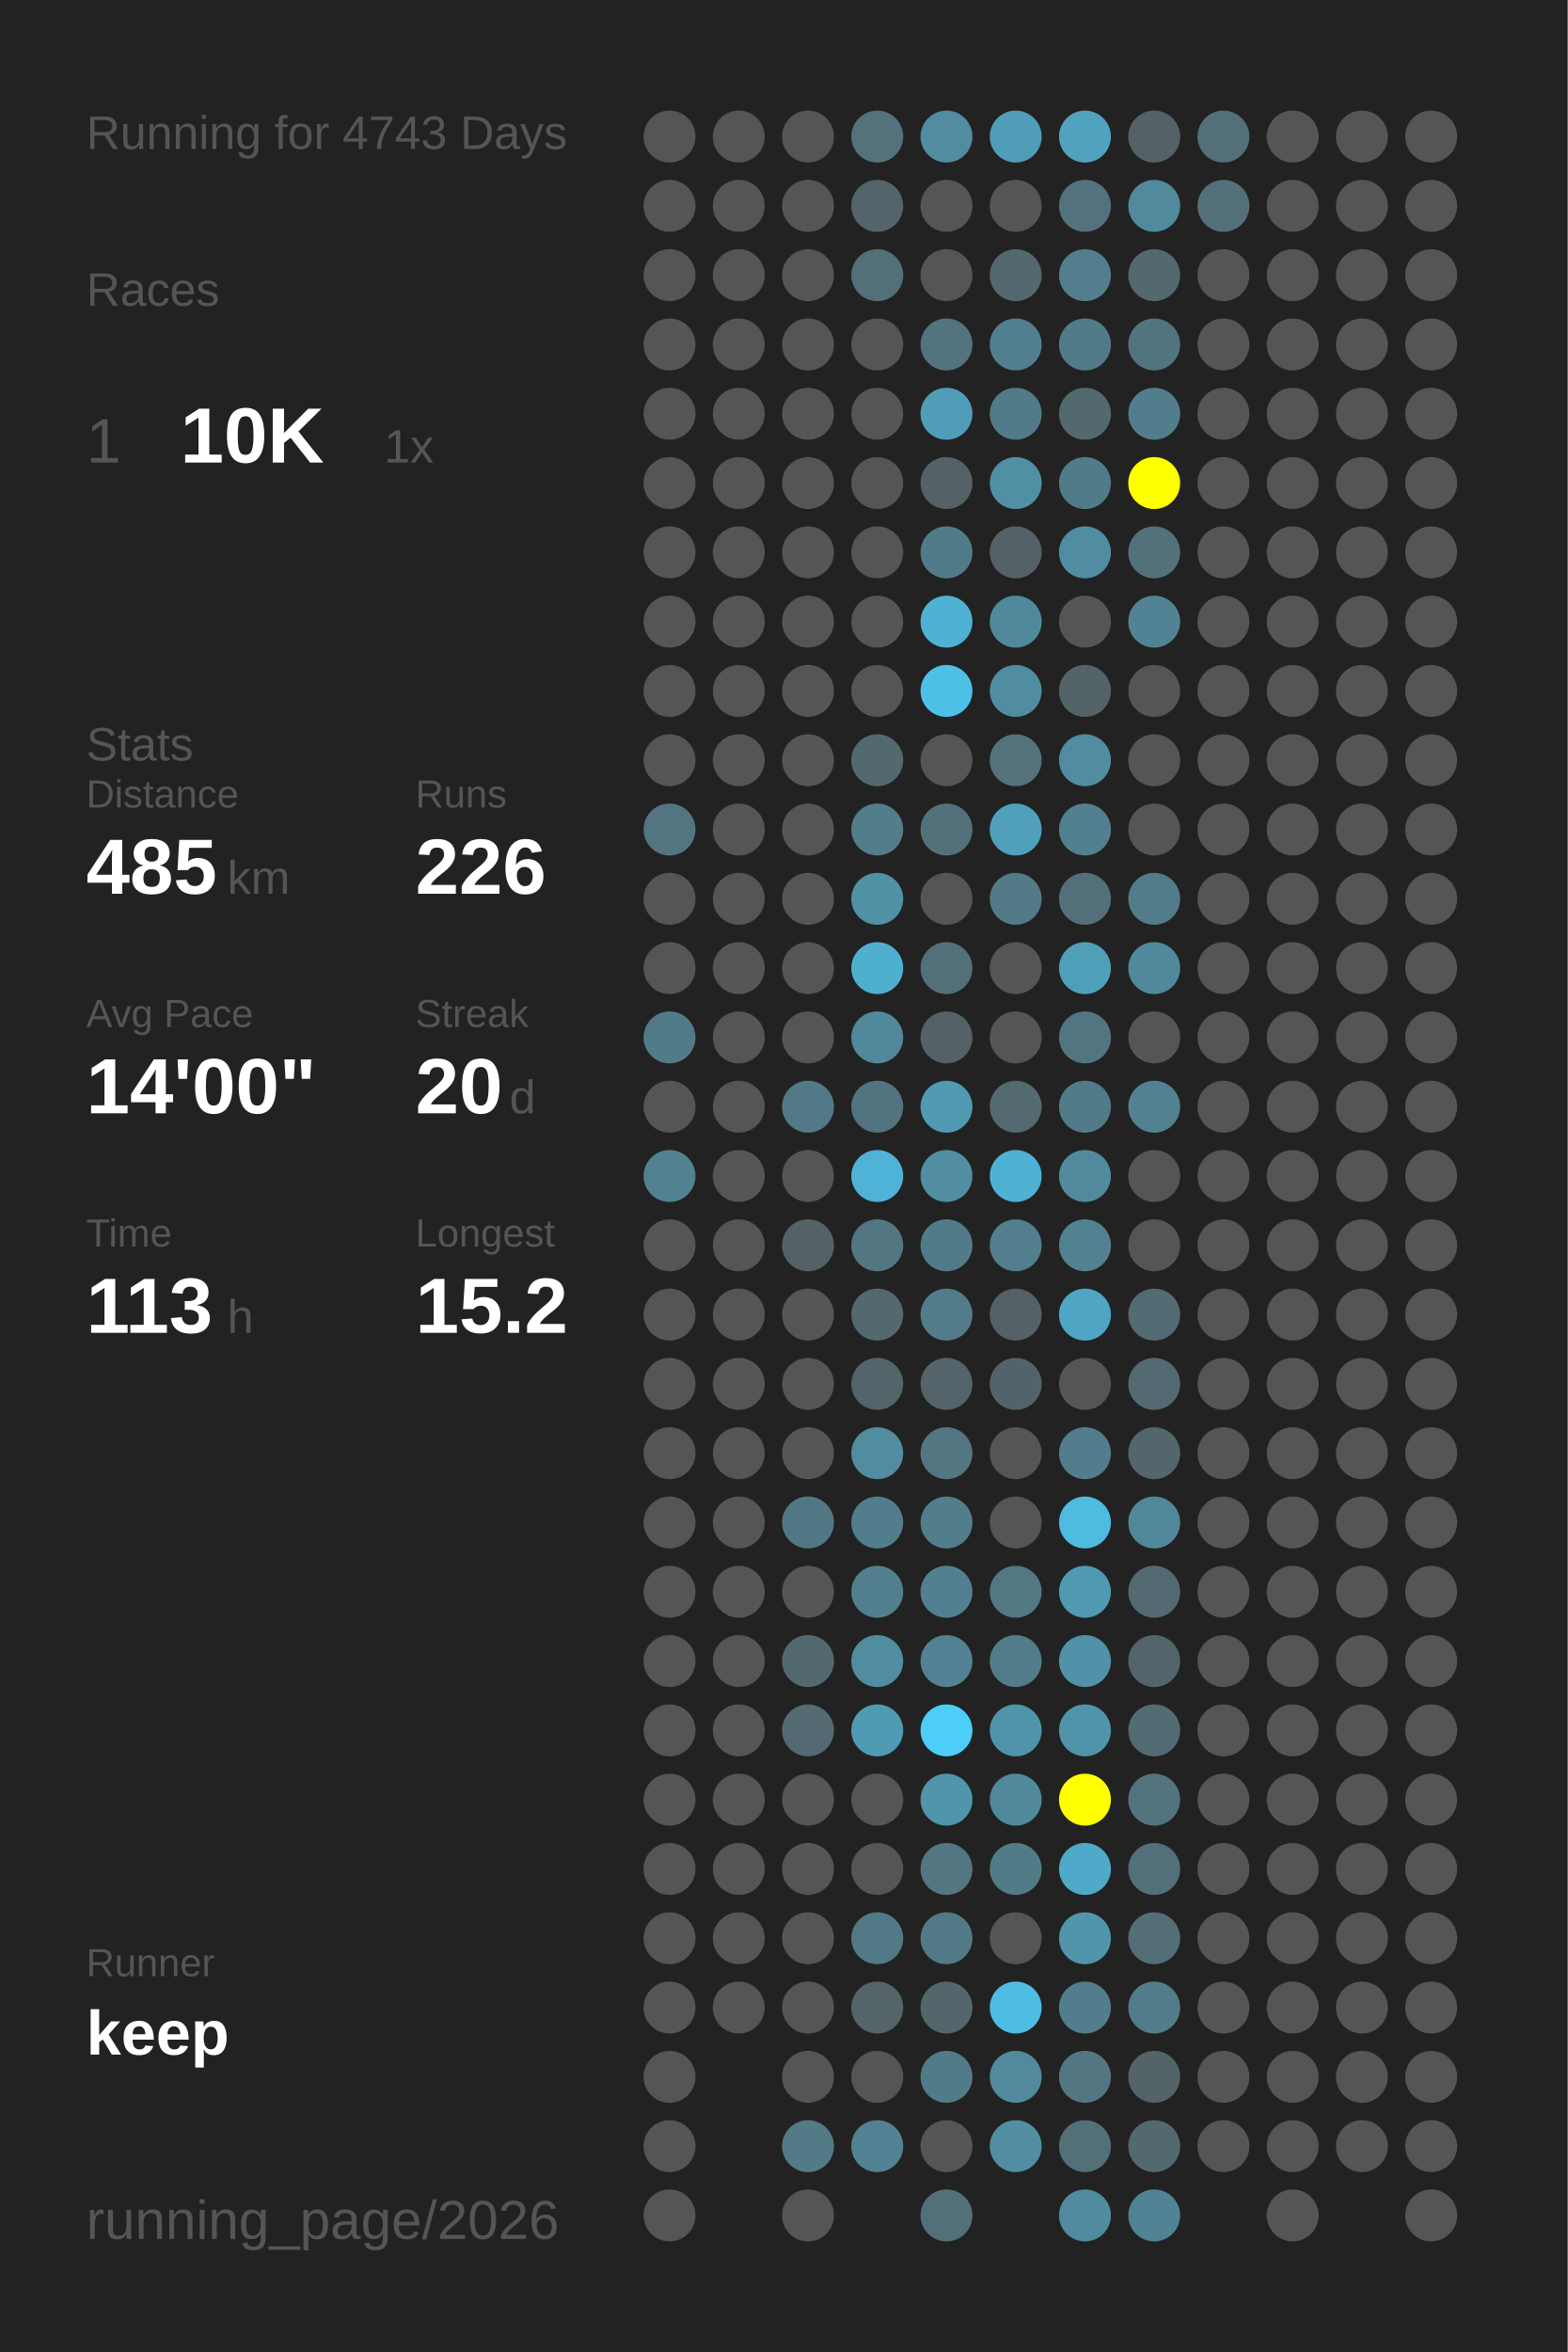
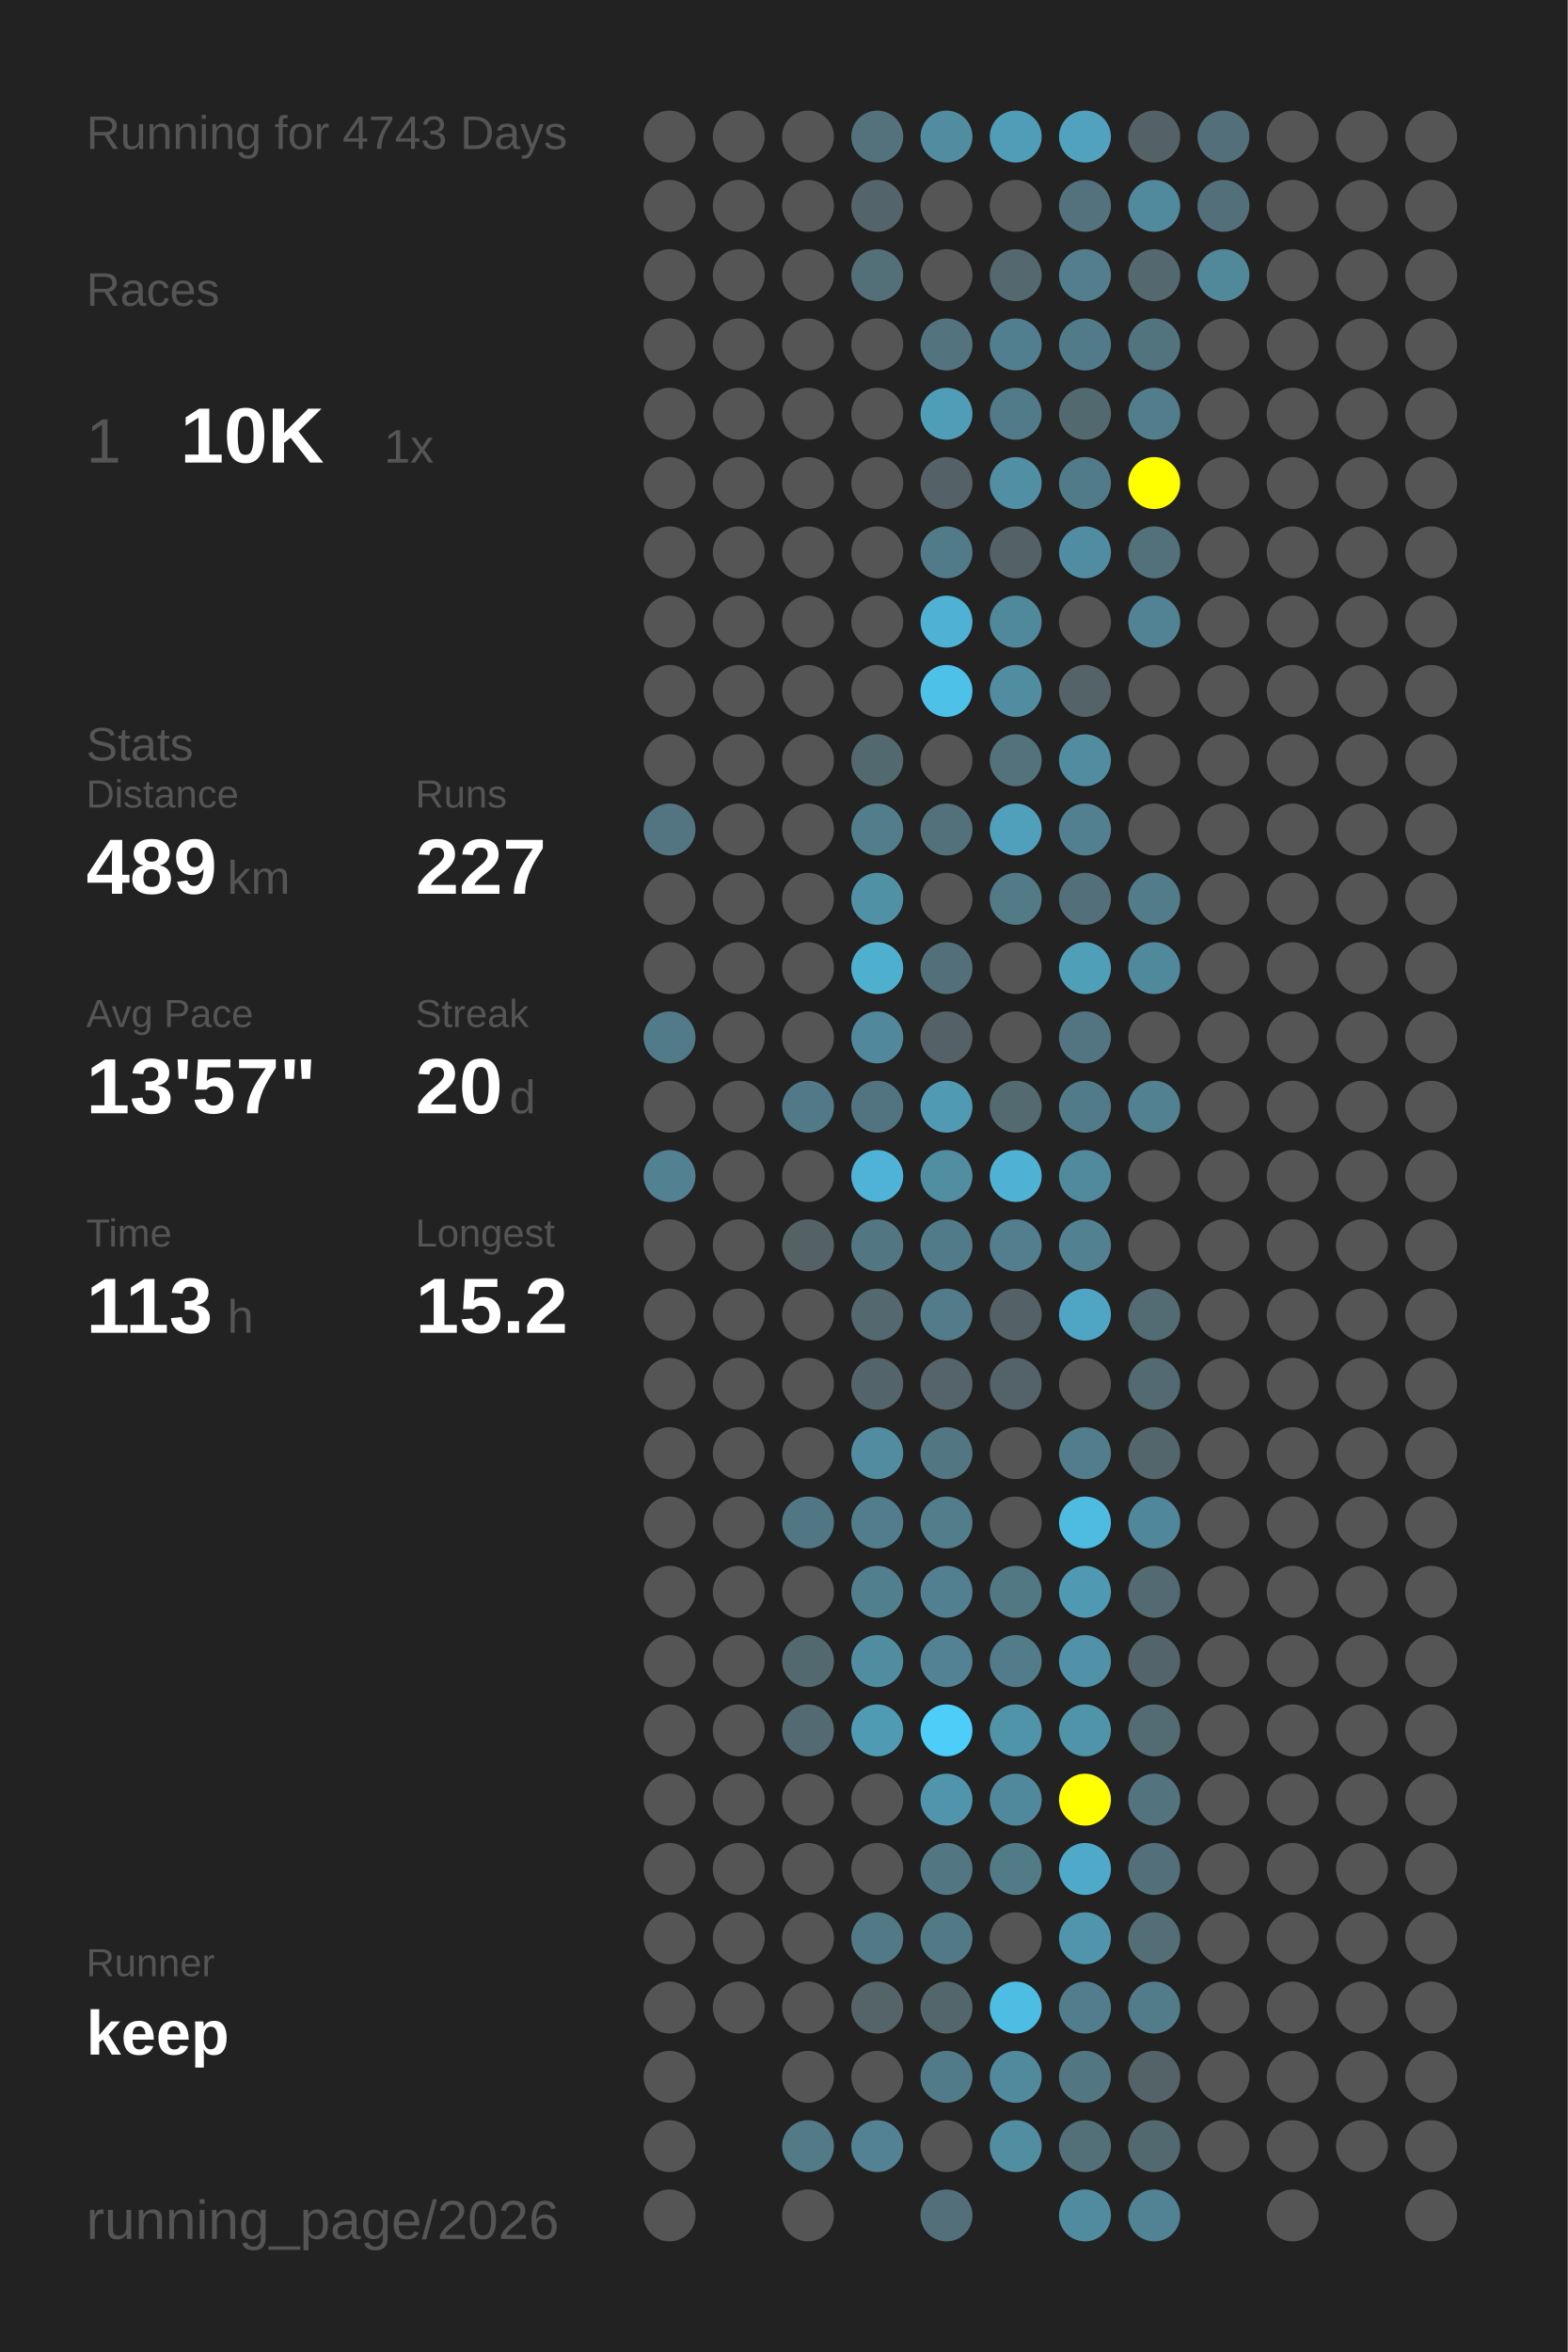
<svg xmlns="http://www.w3.org/2000/svg" baseProfile="full" height="300mm" version="1.1" viewBox="0,0,200,300" width="200mm">
  <defs />
  <rect fill="#222222" height="300" width="200" x="0" y="0" />
  <text fill="#555555" style="font-size:6px; font-family:Arial;" x="11" y="19">Running for 4743 Days</text>
  <text fill="#555555" style="font-size:6px; font-family:Arial;" x="11" y="39">Races</text>
  <text fill="#555555" style="font-size:8px; font-family:Arial;" x="11" y="59">1</text>
  <text fill="#FFFFFF" style="font-size:10px; font-family:Arial; font-weight:bold;" x="23" y="59">10K</text>
  <text fill="#555555" style="font-size:6px; font-family:Arial;" x="49" y="59">1x</text>
  <text fill="#555555" style="font-size:6px; font-family:Arial;" x="11" y="97">Stats</text>
  <text fill="#555555" style="font-size:5px; font-family:Arial;" x="11" y="103">Distance</text>
-   <text fill="#FFFFFF" style="font-size:10px; font-family:Arial; font-weight:bold;" x="11" y="114">485</text>
+   <text fill="#FFFFFF" style="font-size:10px; font-family:Arial; font-weight:bold;" x="11" y="114">489</text>
  <text fill="#555555" style="font-size:6px; font-family:Arial;" x="29" y="114">km</text>
  <text fill="#555555" style="font-size:5px; font-family:Arial;" x="53" y="103">Runs</text>
-   <text fill="#FFFFFF" style="font-size:10px; font-family:Arial; font-weight:bold;" x="53" y="114">226</text>
+   <text fill="#FFFFFF" style="font-size:10px; font-family:Arial; font-weight:bold;" x="53" y="114">227</text>
  <text fill="#555555" style="font-size:5px; font-family:Arial;" x="11" y="131">Avg Pace</text>
-   <text fill="#FFFFFF" style="font-size:10px; font-family:Arial; font-weight:bold;" x="11" y="142">14'00"</text>
+   <text fill="#FFFFFF" style="font-size:10px; font-family:Arial; font-weight:bold;" x="11" y="142">13'57"</text>
  <text fill="#555555" style="font-size:5px; font-family:Arial;" x="53" y="131">Streak</text>
  <text fill="#FFFFFF" style="font-size:10px; font-family:Arial; font-weight:bold;" x="53" y="142">20</text>
  <text fill="#555555" style="font-size:6px; font-family:Arial;" x="65" y="142">d</text>
  <text fill="#555555" style="font-size:5px; font-family:Arial;" x="11" y="159">Time</text>
  <text fill="#FFFFFF" style="font-size:10px; font-family:Arial; font-weight:bold;" x="11" y="170">113</text>
  <text fill="#555555" style="font-size:6px; font-family:Arial;" x="29" y="170">h</text>
  <text fill="#555555" style="font-size:5px; font-family:Arial;" x="53" y="159">Longest</text>
  <text fill="#FFFFFF" style="font-size:10px; font-family:Arial; font-weight:bold;" x="53" y="170">15.2</text>
  <text fill="#555555" style="font-size:5px; font-family:Arial;" x="11" y="252.065">Runner</text>
  <text fill="#FFFFFF" style="font-size:8px; font-family:Arial; font-weight:bold;" x="11" y="262.065">keep</text>
  <text fill="#555555" style="font-size:7px; font-family:Arial;" x="11" y="285.581">running_page/2026</text>
  <circle cx="85.417" cy="17.419" fill="#555555" r="3.312" />
  <circle cx="85.417" cy="26.258" fill="#555555" r="3.312" />
  <circle cx="85.417" cy="35.097" fill="#555555" r="3.312" />
  <circle cx="85.417" cy="43.935" fill="#555555" r="3.312" />
  <circle cx="85.417" cy="52.774" fill="#555555" r="3.312" />
  <circle cx="85.417" cy="61.613" fill="#555555" r="3.312" />
  <circle cx="85.417" cy="70.452" fill="#555555" r="3.312" />
  <circle cx="85.417" cy="79.29" fill="#555555" r="3.312" />
  <circle cx="85.417" cy="88.129" fill="#555555" r="3.312" />
  <circle cx="85.417" cy="96.968" fill="#555555" r="3.312" />
  <circle cx="85.417" cy="105.806" fill="#527581" r="3.312" />
  <circle cx="85.417" cy="114.645" fill="#555555" r="3.312" />
  <circle cx="85.417" cy="123.484" fill="#555555" r="3.312" />
  <circle cx="85.417" cy="132.323" fill="#527b89" r="3.312" />
  <circle cx="85.417" cy="141.161" fill="#555555" r="3.312" />
  <circle cx="85.417" cy="150" fill="#528191" r="3.312" />
  <circle cx="85.417" cy="158.839" fill="#555555" r="3.312" />
  <circle cx="85.417" cy="167.677" fill="#555555" r="3.312" />
  <circle cx="85.417" cy="176.516" fill="#555555" r="3.312" />
  <circle cx="85.417" cy="185.355" fill="#555555" r="3.312" />
  <circle cx="85.417" cy="194.194" fill="#555555" r="3.312" />
  <circle cx="85.417" cy="203.032" fill="#555555" r="3.312" />
  <circle cx="85.417" cy="211.871" fill="#555555" r="3.312" />
  <circle cx="85.417" cy="220.71" fill="#555555" r="3.312" />
  <circle cx="85.417" cy="229.548" fill="#555555" r="3.312" />
  <circle cx="85.417" cy="238.387" fill="#555555" r="3.312" />
  <circle cx="85.417" cy="247.226" fill="#555555" r="3.312" />
  <circle cx="85.417" cy="256.065" fill="#555555" r="3.312" />
  <circle cx="85.417" cy="264.903" fill="#555555" r="3.312" />
  <circle cx="85.417" cy="273.742" fill="#555555" r="3.312" />
  <circle cx="85.417" cy="282.581" fill="#555555" r="3.312" />
  <circle cx="94.25" cy="17.419" fill="#555555" r="3.312" />
  <circle cx="94.25" cy="26.258" fill="#555555" r="3.312" />
  <circle cx="94.25" cy="35.097" fill="#555555" r="3.312" />
  <circle cx="94.25" cy="43.935" fill="#555555" r="3.312" />
  <circle cx="94.25" cy="52.774" fill="#555555" r="3.312" />
  <circle cx="94.25" cy="61.613" fill="#555555" r="3.312" />
  <circle cx="94.25" cy="70.452" fill="#555555" r="3.312" />
  <circle cx="94.25" cy="79.29" fill="#555555" r="3.312" />
  <circle cx="94.25" cy="88.129" fill="#555555" r="3.312" />
  <circle cx="94.25" cy="96.968" fill="#555555" r="3.312" />
  <circle cx="94.25" cy="105.806" fill="#555555" r="3.312" />
  <circle cx="94.25" cy="114.645" fill="#555555" r="3.312" />
  <circle cx="94.25" cy="123.484" fill="#555555" r="3.312" />
  <circle cx="94.25" cy="132.323" fill="#555555" r="3.312" />
  <circle cx="94.25" cy="141.161" fill="#555555" r="3.312" />
  <circle cx="94.25" cy="150" fill="#555555" r="3.312" />
  <circle cx="94.25" cy="158.839" fill="#555555" r="3.312" />
  <circle cx="94.25" cy="167.677" fill="#555555" r="3.312" />
  <circle cx="94.25" cy="176.516" fill="#555555" r="3.312" />
  <circle cx="94.25" cy="185.355" fill="#555555" r="3.312" />
  <circle cx="94.25" cy="194.194" fill="#555555" r="3.312" />
  <circle cx="94.25" cy="203.032" fill="#555555" r="3.312" />
  <circle cx="94.25" cy="211.871" fill="#555555" r="3.312" />
  <circle cx="94.25" cy="220.71" fill="#555555" r="3.312" />
  <circle cx="94.25" cy="229.548" fill="#555555" r="3.312" />
  <circle cx="94.25" cy="238.387" fill="#555555" r="3.312" />
  <circle cx="94.25" cy="247.226" fill="#555555" r="3.312" />
  <circle cx="94.25" cy="256.065" fill="#555555" r="3.312" />
  <circle cx="103.083" cy="17.419" fill="#555555" r="3.312" />
  <circle cx="103.083" cy="26.258" fill="#555555" r="3.312" />
  <circle cx="103.083" cy="35.097" fill="#555555" r="3.312" />
  <circle cx="103.083" cy="43.935" fill="#555555" r="3.312" />
  <circle cx="103.083" cy="52.774" fill="#555555" r="3.312" />
  <circle cx="103.083" cy="61.613" fill="#555555" r="3.312" />
  <circle cx="103.083" cy="70.452" fill="#555555" r="3.312" />
  <circle cx="103.083" cy="79.29" fill="#555555" r="3.312" />
  <circle cx="103.083" cy="88.129" fill="#555555" r="3.312" />
  <circle cx="103.083" cy="96.968" fill="#555555" r="3.312" />
  <circle cx="103.083" cy="105.806" fill="#555555" r="3.312" />
  <circle cx="103.083" cy="114.645" fill="#555555" r="3.312" />
  <circle cx="103.083" cy="123.484" fill="#555555" r="3.312" />
  <circle cx="103.083" cy="132.323" fill="#555555" r="3.312" />
  <circle cx="103.083" cy="141.161" fill="#527987" r="3.312" />
  <circle cx="103.083" cy="150" fill="#555555" r="3.312" />
  <circle cx="103.083" cy="158.839" fill="#546266" r="3.312" />
  <circle cx="103.083" cy="167.677" fill="#555555" r="3.312" />
  <circle cx="103.083" cy="176.516" fill="#555555" r="3.312" />
  <circle cx="103.083" cy="185.355" fill="#555555" r="3.312" />
  <circle cx="103.083" cy="194.194" fill="#527784" r="3.312" />
  <circle cx="103.083" cy="203.032" fill="#555555" r="3.312" />
  <circle cx="103.083" cy="211.871" fill="#536970" r="3.312" />
  <circle cx="103.083" cy="220.71" fill="#536a72" r="3.312" />
  <circle cx="103.083" cy="229.548" fill="#555555" r="3.312" />
  <circle cx="103.083" cy="238.387" fill="#555555" r="3.312" />
  <circle cx="103.083" cy="247.226" fill="#555555" r="3.312" />
  <circle cx="103.083" cy="256.065" fill="#555555" r="3.312" />
  <circle cx="103.083" cy="264.903" fill="#555555" r="3.312" />
  <circle cx="103.083" cy="273.742" fill="#527a87" r="3.312" />
  <circle cx="103.083" cy="282.581" fill="#555555" r="3.312" />
  <circle cx="111.917" cy="17.419" fill="#53727c" r="3.312" />
  <circle cx="111.917" cy="26.258" fill="#53656b" r="3.312" />
  <circle cx="111.917" cy="35.097" fill="#536f78" r="3.312" />
  <circle cx="111.917" cy="43.935" fill="#555555" r="3.312" />
  <circle cx="111.917" cy="52.774" fill="#555555" r="3.312" />
  <circle cx="111.917" cy="61.613" fill="#555555" r="3.312" />
  <circle cx="111.917" cy="70.452" fill="#555555" r="3.312" />
  <circle cx="111.917" cy="79.29" fill="#555555" r="3.312" />
  <circle cx="111.917" cy="88.129" fill="#555555" r="3.312" />
  <circle cx="111.917" cy="96.968" fill="#536970" r="3.312" />
  <circle cx="111.917" cy="105.806" fill="#527d8b" r="3.312" />
  <circle cx="111.917" cy="114.645" fill="#5191a6" r="3.312" />
  <circle cx="111.917" cy="123.484" fill="#4fafcf" r="3.312" />
  <circle cx="111.917" cy="132.323" fill="#51889b" r="3.312" />
  <circle cx="111.917" cy="141.161" fill="#527480" r="3.312" />
  <circle cx="111.917" cy="150" fill="#4eb3d6" r="3.312" />
  <circle cx="111.917" cy="158.839" fill="#527783" r="3.312" />
  <circle cx="111.917" cy="167.677" fill="#53686f" r="3.312" />
  <circle cx="111.917" cy="176.516" fill="#53646a" r="3.312" />
  <circle cx="111.917" cy="185.355" fill="#518ca0" r="3.312" />
  <circle cx="111.917" cy="194.194" fill="#527d8c" r="3.312" />
  <circle cx="111.917" cy="203.032" fill="#527f8e" r="3.312" />
  <circle cx="111.917" cy="211.871" fill="#518da1" r="3.312" />
  <circle cx="111.917" cy="220.71" fill="#509bb4" r="3.312" />
  <circle cx="111.917" cy="229.548" fill="#555555" r="3.312" />
  <circle cx="111.917" cy="238.387" fill="#555555" r="3.312" />
  <circle cx="111.917" cy="247.226" fill="#527986" r="3.312" />
  <circle cx="111.917" cy="256.065" fill="#546469" r="3.312" />
  <circle cx="111.917" cy="264.903" fill="#555555" r="3.312" />
  <circle cx="111.917" cy="273.742" fill="#528293" r="3.312" />
  <circle cx="120.75" cy="17.419" fill="#518ca0" r="3.312" />
  <circle cx="120.75" cy="26.258" fill="#555555" r="3.312" />
  <circle cx="120.75" cy="35.097" fill="#555555" r="3.312" />
  <circle cx="120.75" cy="43.935" fill="#53737e" r="3.312" />
  <circle cx="120.75" cy="52.774" fill="#509db8" r="3.312" />
  <circle cx="120.75" cy="61.613" fill="#546267" r="3.312" />
  <circle cx="120.75" cy="70.452" fill="#527b89" r="3.312" />
  <circle cx="120.75" cy="79.29" fill="#4fb2d4" r="3.312" />
  <circle cx="120.75" cy="88.129" fill="#4ec1e8" r="3.312" />
  <circle cx="120.75" cy="96.968" fill="#555555" r="3.312" />
  <circle cx="120.75" cy="105.806" fill="#53717b" r="3.312" />
  <circle cx="120.75" cy="114.645" fill="#555555" r="3.312" />
  <circle cx="120.75" cy="123.484" fill="#536f79" r="3.312" />
  <circle cx="120.75" cy="132.323" fill="#546166" r="3.312" />
  <circle cx="120.75" cy="141.161" fill="#509ab3" r="3.312" />
  <circle cx="120.75" cy="150" fill="#518ea2" r="3.312" />
  <circle cx="120.75" cy="158.839" fill="#527b89" r="3.312" />
  <circle cx="120.75" cy="167.677" fill="#527c8a" r="3.312" />
  <circle cx="120.75" cy="176.516" fill="#54646a" r="3.312" />
  <circle cx="120.75" cy="185.355" fill="#527682" r="3.312" />
  <circle cx="120.75" cy="194.194" fill="#527d8b" r="3.312" />
  <circle cx="120.75" cy="203.032" fill="#528090" r="3.312" />
  <circle cx="120.75" cy="211.871" fill="#528293" r="3.312" />
  <circle cx="120.75" cy="220.71" fill="#4dcef9" r="3.312" />
  <circle cx="120.75" cy="229.548" fill="#5095ac" r="3.312" />
  <circle cx="120.75" cy="238.387" fill="#527682" r="3.312" />
  <circle cx="120.75" cy="247.226" fill="#527986" r="3.312" />
  <circle cx="120.75" cy="256.065" fill="#53666c" r="3.312" />
  <circle cx="120.75" cy="264.903" fill="#527b89" r="3.312" />
  <circle cx="120.75" cy="273.742" fill="#555555" r="3.312" />
  <circle cx="120.75" cy="282.581" fill="#53707a" r="3.312" />
  <circle cx="129.583" cy="17.419" fill="#509db7" r="3.312" />
  <circle cx="129.583" cy="26.258" fill="#555555" r="3.312" />
  <circle cx="129.583" cy="35.097" fill="#53686f" r="3.312" />
  <circle cx="129.583" cy="43.935" fill="#527f8f" r="3.312" />
  <circle cx="129.583" cy="52.774" fill="#527b89" r="3.312" />
  <circle cx="129.583" cy="61.613" fill="#518fa4" r="3.312" />
  <circle cx="129.583" cy="70.452" fill="#546267" r="3.312" />
  <circle cx="129.583" cy="79.29" fill="#51899c" r="3.312" />
  <circle cx="129.583" cy="88.129" fill="#518da1" r="3.312" />
  <circle cx="129.583" cy="96.968" fill="#53727c" r="3.312" />
  <circle cx="129.583" cy="105.806" fill="#50a0bb" r="3.312" />
  <circle cx="129.583" cy="114.645" fill="#527a87" r="3.312" />
  <circle cx="129.583" cy="123.484" fill="#555555" r="3.312" />
  <circle cx="129.583" cy="132.323" fill="#555555" r="3.312" />
  <circle cx="129.583" cy="141.161" fill="#536a71" r="3.312" />
  <circle cx="129.583" cy="150" fill="#4fb2d4" r="3.312" />
  <circle cx="129.583" cy="158.839" fill="#527e8e" r="3.312" />
  <circle cx="129.583" cy="167.677" fill="#546267" r="3.312" />
  <circle cx="129.583" cy="176.516" fill="#546369" r="3.312" />
  <circle cx="129.583" cy="185.355" fill="#555555" r="3.312" />
  <circle cx="129.583" cy="194.194" fill="#555555" r="3.312" />
  <circle cx="129.583" cy="203.032" fill="#527884" r="3.312" />
  <circle cx="129.583" cy="211.871" fill="#527c8a" r="3.312" />
  <circle cx="129.583" cy="220.71" fill="#5094aa" r="3.312" />
  <circle cx="129.583" cy="229.548" fill="#51899c" r="3.312" />
  <circle cx="129.583" cy="238.387" fill="#527b88" r="3.312" />
  <circle cx="129.583" cy="247.226" fill="#555555" r="3.312" />
  <circle cx="129.583" cy="256.065" fill="#4ebde3" r="3.312" />
  <circle cx="129.583" cy="264.903" fill="#51899d" r="3.312" />
  <circle cx="129.583" cy="273.742" fill="#518ea2" r="3.312" />
  <circle cx="138.417" cy="17.419" fill="#50a2be" r="3.312" />
  <circle cx="138.417" cy="26.258" fill="#53727d" r="3.312" />
  <circle cx="138.417" cy="35.097" fill="#527e8d" r="3.312" />
  <circle cx="138.417" cy="43.935" fill="#527b89" r="3.312" />
  <circle cx="138.417" cy="52.774" fill="#536970" r="3.312" />
  <circle cx="138.417" cy="61.613" fill="#527b89" r="3.312" />
  <circle cx="138.417" cy="70.452" fill="#518da2" r="3.312" />
  <circle cx="138.417" cy="79.29" fill="#555555" r="3.312" />
  <circle cx="138.417" cy="88.129" fill="#546368" r="3.312" />
  <circle cx="138.417" cy="96.968" fill="#518ca0" r="3.312" />
  <circle cx="138.417" cy="105.806" fill="#528090" r="3.312" />
  <circle cx="138.417" cy="114.645" fill="#53707a" r="3.312" />
  <circle cx="138.417" cy="123.484" fill="#509fb9" r="3.312" />
  <circle cx="138.417" cy="132.323" fill="#527581" r="3.312" />
  <circle cx="138.417" cy="141.161" fill="#527b89" r="3.312" />
  <circle cx="138.417" cy="150" fill="#518a9d" r="3.312" />
  <circle cx="138.417" cy="158.839" fill="#528191" r="3.312" />
  <circle cx="138.417" cy="167.677" fill="#4fa6c4" r="3.312" />
  <circle cx="138.417" cy="176.516" fill="#555555" r="3.312" />
  <circle cx="138.417" cy="185.355" fill="#527d8c" r="3.312" />
  <circle cx="138.417" cy="194.194" fill="#4ebbe0" r="3.312" />
  <circle cx="138.417" cy="203.032" fill="#5099b2" r="3.312" />
  <circle cx="138.417" cy="211.871" fill="#5192a8" r="3.312" />
  <circle cx="138.417" cy="220.71" fill="#5094aa" r="3.312" />
  <circle cx="138.417" cy="229.548" fill="#FFFF00" r="3.312" />
  <circle cx="138.417" cy="238.387" fill="#4faac9" r="3.312" />
  <circle cx="138.417" cy="247.226" fill="#5095ac" r="3.312" />
  <circle cx="138.417" cy="256.065" fill="#527d8c" r="3.312" />
  <circle cx="138.417" cy="264.903" fill="#527783" r="3.312" />
  <circle cx="138.417" cy="273.742" fill="#536f78" r="3.312" />
  <circle cx="138.417" cy="282.581" fill="#518b9f" r="3.312" />
  <circle cx="147.25" cy="17.419" fill="#546267" r="3.312" />
  <circle cx="147.25" cy="26.258" fill="#51899d" r="3.312" />
  <circle cx="147.25" cy="35.097" fill="#53686f" r="3.312" />
  <circle cx="147.25" cy="43.935" fill="#52747f" r="3.312" />
  <circle cx="147.25" cy="52.774" fill="#527d8c" r="3.312" />
  <circle cx="147.25" cy="61.613" fill="#FFFF00" r="3.312" />
  <circle cx="147.25" cy="70.452" fill="#53717b" r="3.312" />
  <circle cx="147.25" cy="79.29" fill="#528394" r="3.312" />
  <circle cx="147.25" cy="88.129" fill="#555555" r="3.312" />
  <circle cx="147.25" cy="96.968" fill="#555555" r="3.312" />
  <circle cx="147.25" cy="105.806" fill="#555555" r="3.312" />
  <circle cx="147.25" cy="114.645" fill="#527c8a" r="3.312" />
  <circle cx="147.25" cy="123.484" fill="#51899c" r="3.312" />
  <circle cx="147.25" cy="132.323" fill="#555555" r="3.312" />
  <circle cx="147.25" cy="141.161" fill="#528191" r="3.312" />
  <circle cx="147.25" cy="150" fill="#555555" r="3.312" />
  <circle cx="147.25" cy="158.839" fill="#555555" r="3.312" />
  <circle cx="147.25" cy="167.677" fill="#536b73" r="3.312" />
  <circle cx="147.25" cy="176.516" fill="#536a72" r="3.312" />
  <circle cx="147.25" cy="185.355" fill="#53666c" r="3.312" />
  <circle cx="147.25" cy="194.194" fill="#51879a" r="3.312" />
  <circle cx="147.25" cy="203.032" fill="#536a72" r="3.312" />
  <circle cx="147.25" cy="211.871" fill="#53656a" r="3.312" />
  <circle cx="147.25" cy="220.71" fill="#536b73" r="3.312" />
  <circle cx="147.25" cy="229.548" fill="#53737e" r="3.312" />
  <circle cx="147.25" cy="238.387" fill="#536f79" r="3.312" />
  <circle cx="147.25" cy="247.226" fill="#536e77" r="3.312" />
  <circle cx="147.25" cy="256.065" fill="#527c8a" r="3.312" />
  <circle cx="147.25" cy="264.903" fill="#546368" r="3.312" />
  <circle cx="147.25" cy="273.742" fill="#536970" r="3.312" />
  <circle cx="147.25" cy="282.581" fill="#518394" r="3.312" />
  <circle cx="156.083" cy="17.419" fill="#536f79" r="3.312" />
  <circle cx="156.083" cy="26.258" fill="#53707a" r="3.312" />
-   <circle cx="156.083" cy="35.097" fill="#555555" r="3.312" />
+   <circle cx="156.083" cy="35.097" fill="#51889a" r="3.312" />
  <circle cx="156.083" cy="43.935" fill="#555555" r="3.312" />
  <circle cx="156.083" cy="52.774" fill="#555555" r="3.312" />
  <circle cx="156.083" cy="61.613" fill="#555555" r="3.312" />
  <circle cx="156.083" cy="70.452" fill="#555555" r="3.312" />
  <circle cx="156.083" cy="79.29" fill="#555555" r="3.312" />
  <circle cx="156.083" cy="88.129" fill="#555555" r="3.312" />
  <circle cx="156.083" cy="96.968" fill="#555555" r="3.312" />
  <circle cx="156.083" cy="105.806" fill="#555555" r="3.312" />
  <circle cx="156.083" cy="114.645" fill="#555555" r="3.312" />
  <circle cx="156.083" cy="123.484" fill="#555555" r="3.312" />
  <circle cx="156.083" cy="132.323" fill="#555555" r="3.312" />
  <circle cx="156.083" cy="141.161" fill="#555555" r="3.312" />
  <circle cx="156.083" cy="150" fill="#555555" r="3.312" />
  <circle cx="156.083" cy="158.839" fill="#555555" r="3.312" />
  <circle cx="156.083" cy="167.677" fill="#555555" r="3.312" />
  <circle cx="156.083" cy="176.516" fill="#555555" r="3.312" />
  <circle cx="156.083" cy="185.355" fill="#555555" r="3.312" />
  <circle cx="156.083" cy="194.194" fill="#555555" r="3.312" />
  <circle cx="156.083" cy="203.032" fill="#555555" r="3.312" />
  <circle cx="156.083" cy="211.871" fill="#555555" r="3.312" />
  <circle cx="156.083" cy="220.71" fill="#555555" r="3.312" />
  <circle cx="156.083" cy="229.548" fill="#555555" r="3.312" />
  <circle cx="156.083" cy="238.387" fill="#555555" r="3.312" />
  <circle cx="156.083" cy="247.226" fill="#555555" r="3.312" />
  <circle cx="156.083" cy="256.065" fill="#555555" r="3.312" />
  <circle cx="156.083" cy="264.903" fill="#555555" r="3.312" />
  <circle cx="156.083" cy="273.742" fill="#555555" r="3.312" />
  <circle cx="164.917" cy="17.419" fill="#555555" r="3.312" />
  <circle cx="164.917" cy="26.258" fill="#555555" r="3.312" />
  <circle cx="164.917" cy="35.097" fill="#555555" r="3.312" />
  <circle cx="164.917" cy="43.935" fill="#555555" r="3.312" />
  <circle cx="164.917" cy="52.774" fill="#555555" r="3.312" />
  <circle cx="164.917" cy="61.613" fill="#555555" r="3.312" />
  <circle cx="164.917" cy="70.452" fill="#555555" r="3.312" />
  <circle cx="164.917" cy="79.29" fill="#555555" r="3.312" />
  <circle cx="164.917" cy="88.129" fill="#555555" r="3.312" />
  <circle cx="164.917" cy="96.968" fill="#555555" r="3.312" />
  <circle cx="164.917" cy="105.806" fill="#555555" r="3.312" />
  <circle cx="164.917" cy="114.645" fill="#555555" r="3.312" />
  <circle cx="164.917" cy="123.484" fill="#555555" r="3.312" />
  <circle cx="164.917" cy="132.323" fill="#555555" r="3.312" />
  <circle cx="164.917" cy="141.161" fill="#555555" r="3.312" />
  <circle cx="164.917" cy="150" fill="#555555" r="3.312" />
  <circle cx="164.917" cy="158.839" fill="#555555" r="3.312" />
  <circle cx="164.917" cy="167.677" fill="#555555" r="3.312" />
  <circle cx="164.917" cy="176.516" fill="#555555" r="3.312" />
  <circle cx="164.917" cy="185.355" fill="#555555" r="3.312" />
  <circle cx="164.917" cy="194.194" fill="#555555" r="3.312" />
  <circle cx="164.917" cy="203.032" fill="#555555" r="3.312" />
  <circle cx="164.917" cy="211.871" fill="#555555" r="3.312" />
  <circle cx="164.917" cy="220.71" fill="#555555" r="3.312" />
  <circle cx="164.917" cy="229.548" fill="#555555" r="3.312" />
  <circle cx="164.917" cy="238.387" fill="#555555" r="3.312" />
  <circle cx="164.917" cy="247.226" fill="#555555" r="3.312" />
  <circle cx="164.917" cy="256.065" fill="#555555" r="3.312" />
  <circle cx="164.917" cy="264.903" fill="#555555" r="3.312" />
  <circle cx="164.917" cy="273.742" fill="#555555" r="3.312" />
  <circle cx="164.917" cy="282.581" fill="#555555" r="3.312" />
  <circle cx="173.75" cy="17.419" fill="#555555" r="3.312" />
  <circle cx="173.75" cy="26.258" fill="#555555" r="3.312" />
  <circle cx="173.75" cy="35.097" fill="#555555" r="3.312" />
  <circle cx="173.75" cy="43.935" fill="#555555" r="3.312" />
  <circle cx="173.75" cy="52.774" fill="#555555" r="3.312" />
  <circle cx="173.75" cy="61.613" fill="#555555" r="3.312" />
  <circle cx="173.75" cy="70.452" fill="#555555" r="3.312" />
  <circle cx="173.75" cy="79.29" fill="#555555" r="3.312" />
  <circle cx="173.75" cy="88.129" fill="#555555" r="3.312" />
  <circle cx="173.75" cy="96.968" fill="#555555" r="3.312" />
  <circle cx="173.75" cy="105.806" fill="#555555" r="3.312" />
  <circle cx="173.75" cy="114.645" fill="#555555" r="3.312" />
  <circle cx="173.75" cy="123.484" fill="#555555" r="3.312" />
  <circle cx="173.75" cy="132.323" fill="#555555" r="3.312" />
  <circle cx="173.75" cy="141.161" fill="#555555" r="3.312" />
  <circle cx="173.75" cy="150" fill="#555555" r="3.312" />
  <circle cx="173.75" cy="158.839" fill="#555555" r="3.312" />
  <circle cx="173.75" cy="167.677" fill="#555555" r="3.312" />
  <circle cx="173.75" cy="176.516" fill="#555555" r="3.312" />
  <circle cx="173.75" cy="185.355" fill="#555555" r="3.312" />
  <circle cx="173.75" cy="194.194" fill="#555555" r="3.312" />
  <circle cx="173.75" cy="203.032" fill="#555555" r="3.312" />
  <circle cx="173.75" cy="211.871" fill="#555555" r="3.312" />
  <circle cx="173.75" cy="220.71" fill="#555555" r="3.312" />
  <circle cx="173.75" cy="229.548" fill="#555555" r="3.312" />
  <circle cx="173.75" cy="238.387" fill="#555555" r="3.312" />
  <circle cx="173.75" cy="247.226" fill="#555555" r="3.312" />
  <circle cx="173.75" cy="256.065" fill="#555555" r="3.312" />
  <circle cx="173.75" cy="264.903" fill="#555555" r="3.312" />
  <circle cx="173.75" cy="273.742" fill="#555555" r="3.312" />
  <circle cx="182.583" cy="17.419" fill="#555555" r="3.312" />
  <circle cx="182.583" cy="26.258" fill="#555555" r="3.312" />
  <circle cx="182.583" cy="35.097" fill="#555555" r="3.312" />
  <circle cx="182.583" cy="43.935" fill="#555555" r="3.312" />
  <circle cx="182.583" cy="52.774" fill="#555555" r="3.312" />
  <circle cx="182.583" cy="61.613" fill="#555555" r="3.312" />
  <circle cx="182.583" cy="70.452" fill="#555555" r="3.312" />
  <circle cx="182.583" cy="79.29" fill="#555555" r="3.312" />
  <circle cx="182.583" cy="88.129" fill="#555555" r="3.312" />
  <circle cx="182.583" cy="96.968" fill="#555555" r="3.312" />
  <circle cx="182.583" cy="105.806" fill="#555555" r="3.312" />
  <circle cx="182.583" cy="114.645" fill="#555555" r="3.312" />
  <circle cx="182.583" cy="123.484" fill="#555555" r="3.312" />
  <circle cx="182.583" cy="132.323" fill="#555555" r="3.312" />
  <circle cx="182.583" cy="141.161" fill="#555555" r="3.312" />
  <circle cx="182.583" cy="150" fill="#555555" r="3.312" />
  <circle cx="182.583" cy="158.839" fill="#555555" r="3.312" />
  <circle cx="182.583" cy="167.677" fill="#555555" r="3.312" />
  <circle cx="182.583" cy="176.516" fill="#555555" r="3.312" />
  <circle cx="182.583" cy="185.355" fill="#555555" r="3.312" />
  <circle cx="182.583" cy="194.194" fill="#555555" r="3.312" />
  <circle cx="182.583" cy="203.032" fill="#555555" r="3.312" />
  <circle cx="182.583" cy="211.871" fill="#555555" r="3.312" />
  <circle cx="182.583" cy="220.71" fill="#555555" r="3.312" />
  <circle cx="182.583" cy="229.548" fill="#555555" r="3.312" />
  <circle cx="182.583" cy="238.387" fill="#555555" r="3.312" />
  <circle cx="182.583" cy="247.226" fill="#555555" r="3.312" />
  <circle cx="182.583" cy="256.065" fill="#555555" r="3.312" />
  <circle cx="182.583" cy="264.903" fill="#555555" r="3.312" />
  <circle cx="182.583" cy="273.742" fill="#555555" r="3.312" />
  <circle cx="182.583" cy="282.581" fill="#555555" r="3.312" />
</svg>
